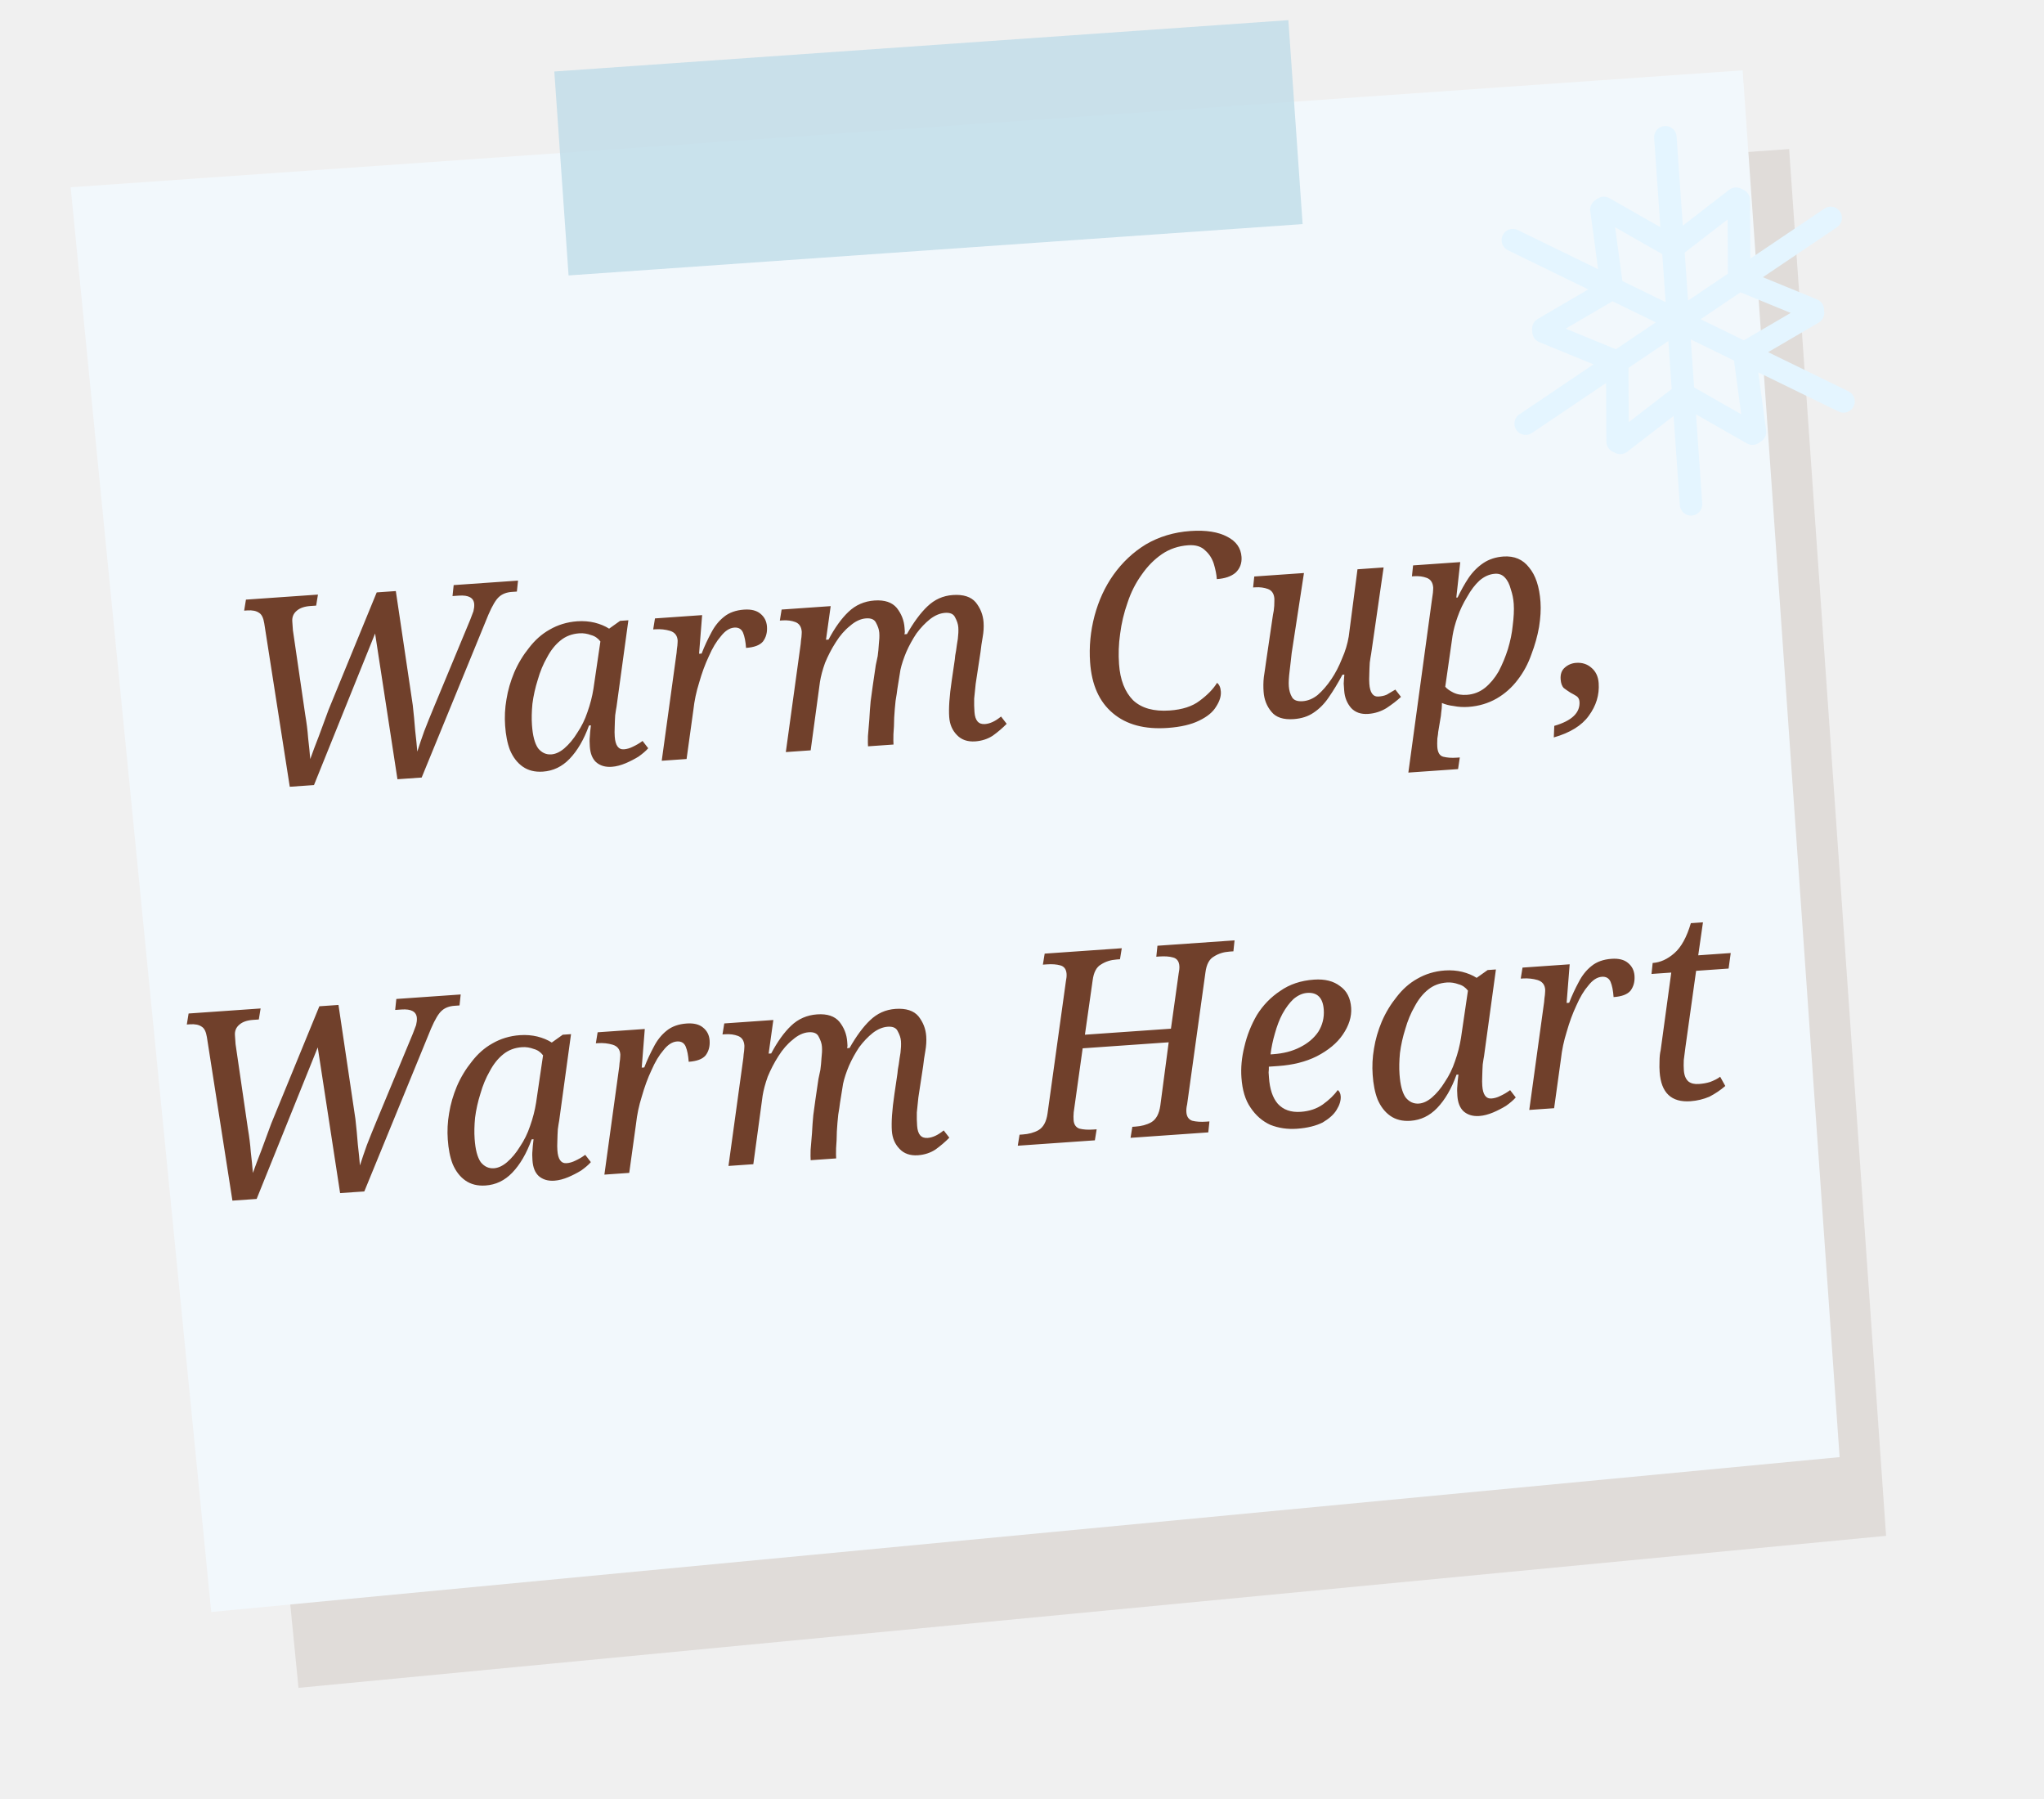
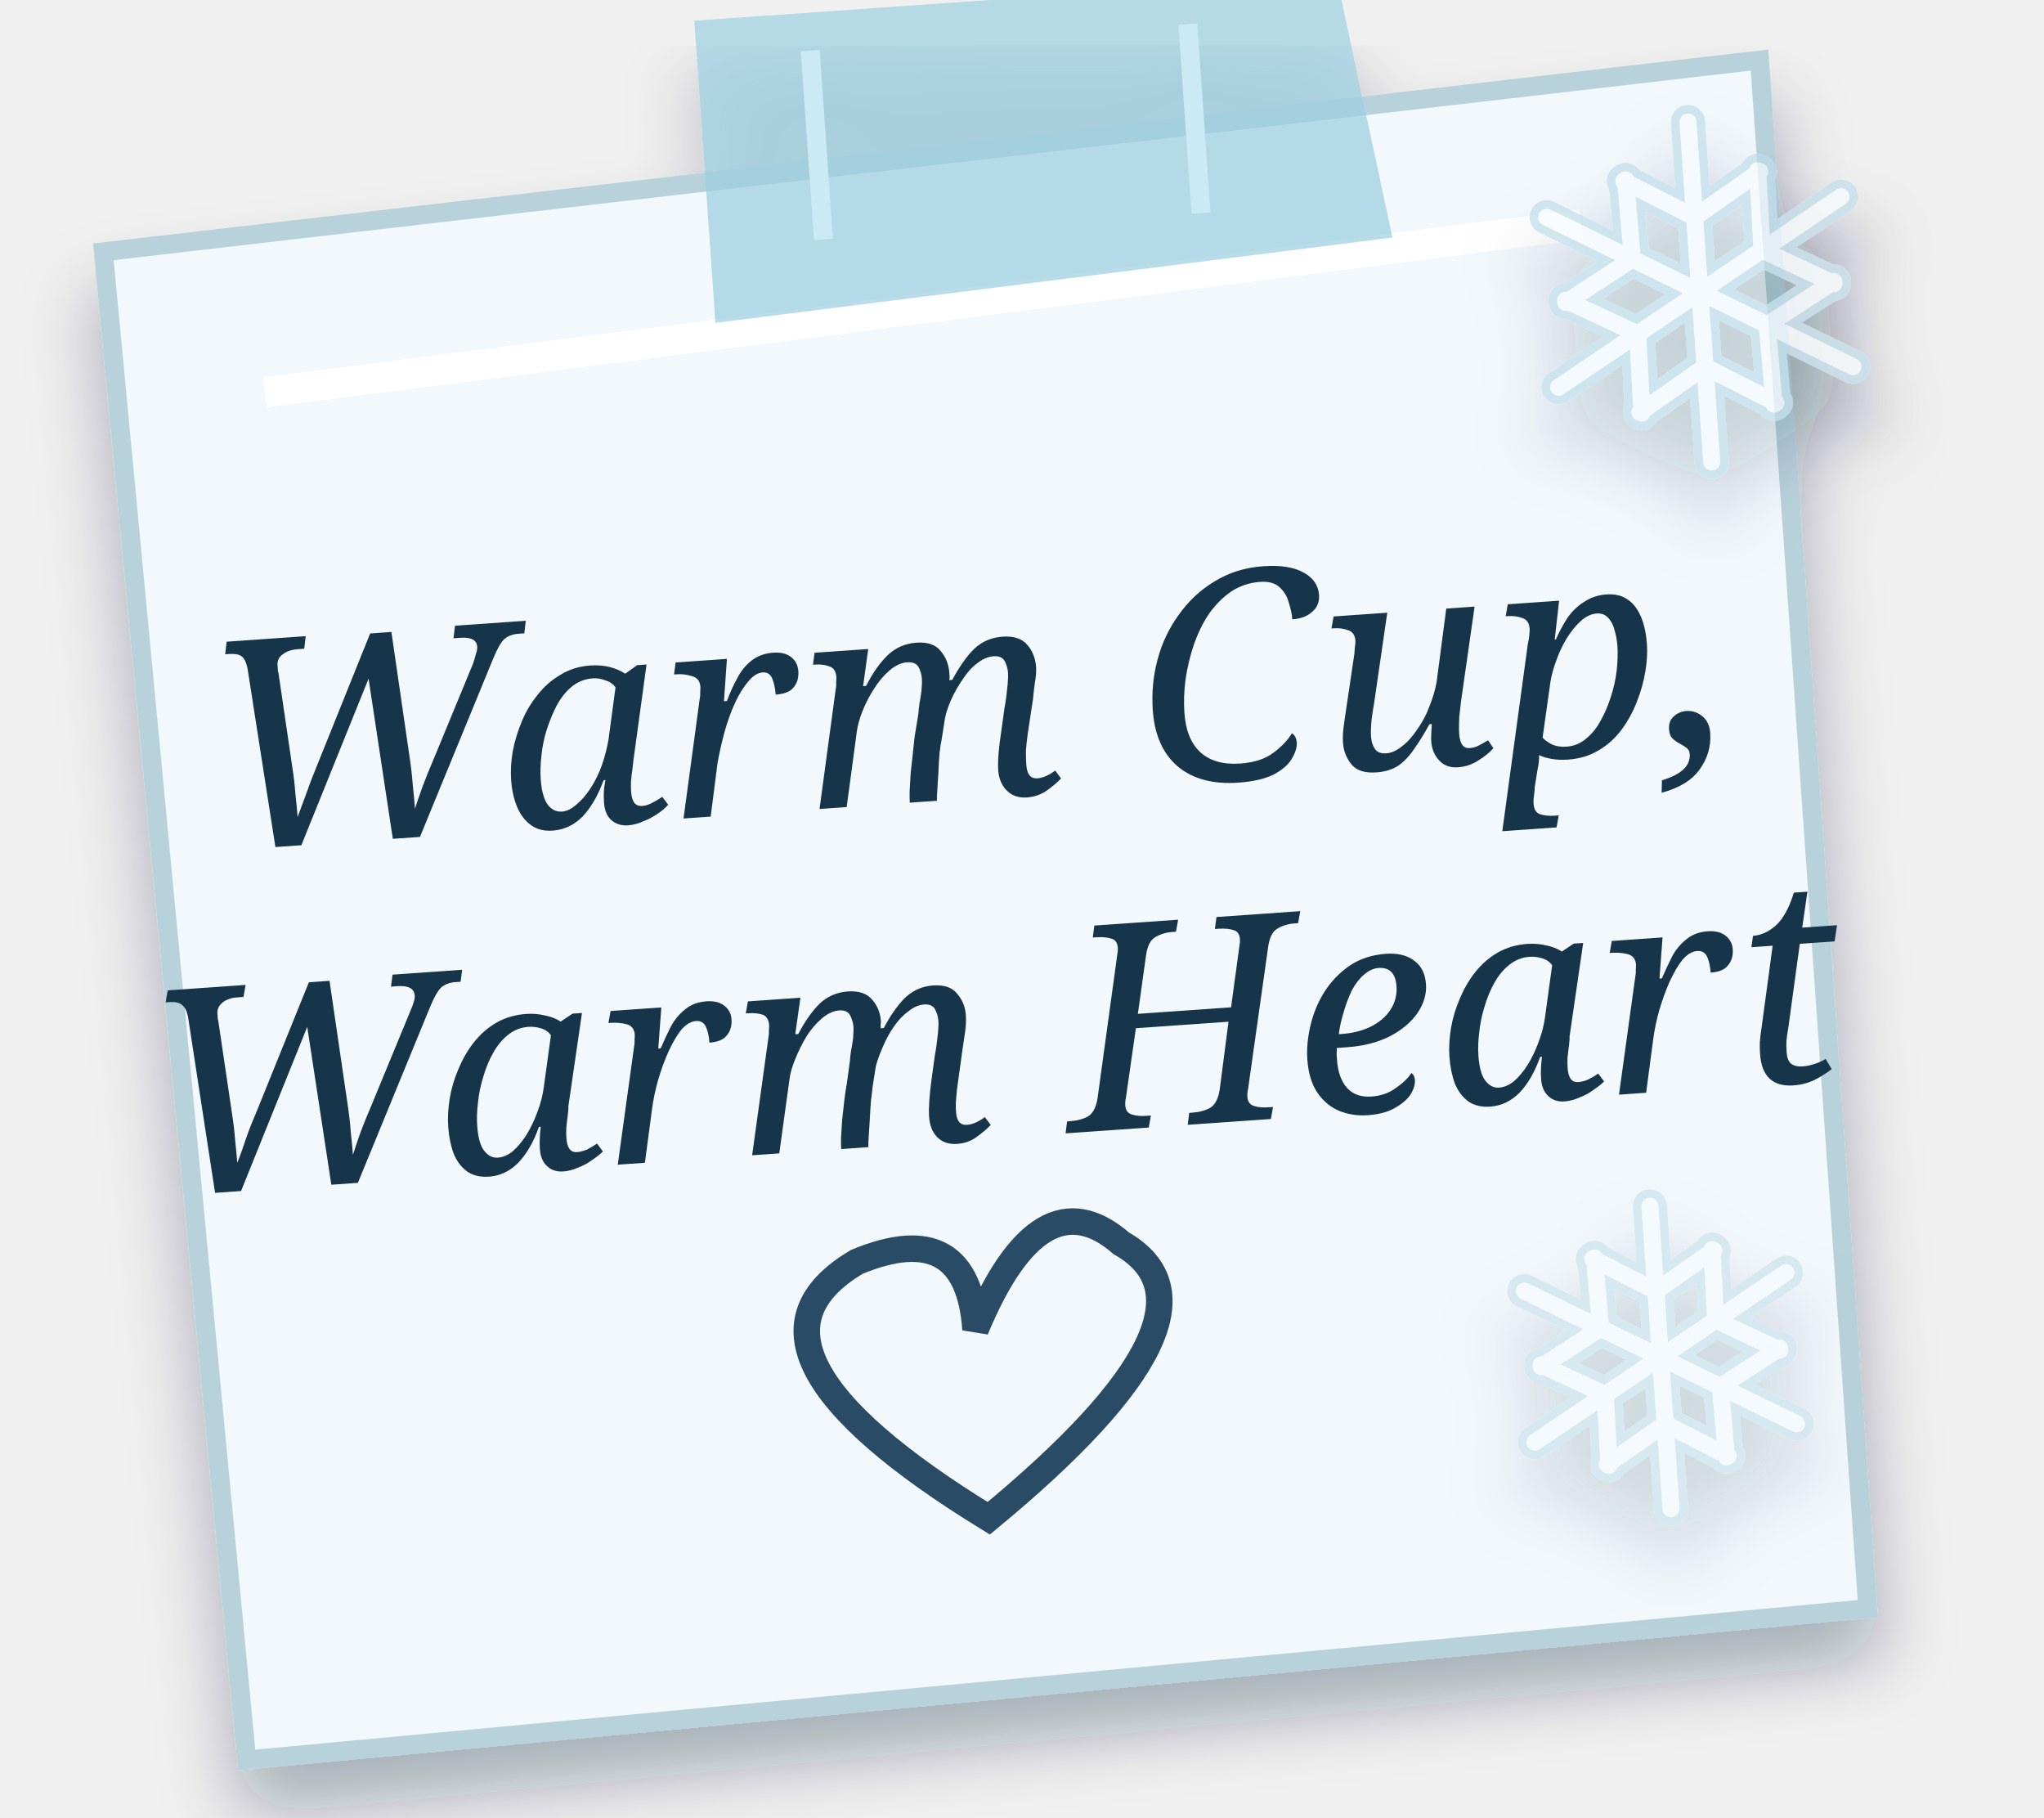
- <svg xmlns="http://www.w3.org/2000/svg" width="50" height="44" viewBox="0 0 50 44">
-   <g transform="rotate(-4 25 22)">
-     <path d="M5 5H45V39L6 40Z" fill="#67452D" opacity=".12" />
-     <path d="M3 3H44V37L4 38Z" fill="#F2F8FC" />
-     <path d="M15 1H33V6H15Z" fill="#BFDCE8" opacity=".8" />
-     <text x="23" y="18" text-anchor="middle" font-family="Georgia,serif" font-style="italic" font-size="6.5" fill="#70402B">Warm Cup,</text>
-     <text x="23" y="28" text-anchor="middle" font-family="Georgia,serif" font-style="italic" font-size="6.5" fill="#70402B">Warm Heart</text>
-     <g transform="translate(42 9) rotate(0)" stroke="#E4F5FF" stroke-width="0.55" stroke-linecap="round" fill="none">
-       <path d="M0-4.5V4.5M-1.62-2.88L0-1.8 1.62-2.88M-1.62 2.88L0 1.8 1.62 2.88" transform="rotate(0)" />
-       <path d="M0-4.5V4.5M-1.62-2.88L0-1.8 1.62-2.88M-1.62 2.88L0 1.8 1.62 2.88" transform="rotate(60)" />
-       <path d="M0-4.5V4.5M-1.62-2.88L0-1.8 1.62-2.88M-1.62 2.88L0 1.8 1.62 2.88" transform="rotate(120)" />
+ <svg xmlns="http://www.w3.org/2000/svg" width="54" height="48" viewBox="0 0 54 48">
+   <defs>
+     <linearGradient id="snow" x2=".4" y2="1">
+       <stop stop-color="#FFFFFF" />
+       <stop offset=".6" stop-color="#E9F4F8" />
+       <stop offset="1" stop-color="#94BDCD" />
+     </linearGradient>
+     <linearGradient id="gold">
+       <stop stop-color="#6C4923" />
+       <stop offset=".26" stop-color="#E5BC67" />
+       <stop offset=".55" stop-color="#FFDC88" />
+       <stop offset="1" stop-color="#8D612E" />
+     </linearGradient>
+     <linearGradient id="metal">
+       <stop stop-color="#101E24" />
+       <stop offset=".4" stop-color="#465355" />
+       <stop offset=".62" stop-color="#142128" />
+       <stop offset="1" stop-color="#0F1B20" />
+     </linearGradient>
+     <linearGradient id="pot">
+       <stop stop-color="#8D7960" />
+       <stop offset=".3" stop-color="#DDD0AC" />
+       <stop offset=".65" stop-color="#CBB992" />
+       <stop offset="1" stop-color="#8A7757" />
+     </linearGradient>
+     <radialGradient id="glow">
+       <stop stop-color="#FFFAD6" stop-opacity=".9" />
+       <stop offset=".2" stop-color="#FFD579" stop-opacity=".45" />
+       <stop offset="1" stop-color="#F4C76A" stop-opacity="0" />
+     </radialGradient>
+     <radialGradient id="berry" cx=".3" cy=".25">
+       <stop stop-color="#E28479" />
+       <stop offset=".35" stop-color="#B72E40" />
+       <stop offset="1" stop-color="#5E1825" />
+     </radialGradient>
+     <radialGradient id="bauble" cx=".3" cy=".25">
+       <stop stop-color="#FFFFFF" />
+       <stop offset=".2" stop-color="#E6EDF0" />
+       <stop offset=".65" stop-color="#A8B9BD" />
+       <stop offset=".82" stop-color="#F5E8DA" />
+       <stop offset="1" stop-color="#6E7472" />
+     </radialGradient>
+     <linearGradient id="gift">
+       <stop stop-color="#AF4744" />
+       <stop offset=".4" stop-color="#92272F" />
+       <stop offset="1" stop-color="#531B23" />
+     </linearGradient>
+     <filter id="shadow" x="-30%" y="-30%" width="160%" height="170%">
+       <feDropShadow dx="0" dy="1.2" stdDeviation=".9" flood-color="#082336" flood-opacity=".3" />
+     </filter>
+   </defs>
+   <g transform="rotate(-4 27 24)" filter="url(#shadow)">
+     <path d="M4 5L48 3V44L5 45Z" fill="#F2F8FC" stroke="#B8D2DC" stroke-width=".5" />
+     <path d="M8 9L43 7" stroke="#fff" stroke-width=".8" />
+     <path d="M20 0L37 0 38 7 20 8Z" fill="#9ACDE0" opacity=".7" />
+     <path d="M23 1V6M33 1V6" stroke="#CBEAF5" stroke-width=".5" />
+     <text x="26" y="21" text-anchor="middle" font-family="Georgia,serif" font-size="7.7" font-style="italic" fill="#18344C">Warm Cup,</text>
+     <text x="26" y="30" text-anchor="middle" font-family="Georgia,serif" font-size="7.6" font-style="italic" fill="#18344C">Warm Heart</text>
+     <path d="M25 40q-7-5-3-7q3-1 3 2q2-4 4-2q3 2-4 7Z" fill="none" stroke="#294C65" stroke-width=".7" />
+     <g transform="translate(46 9)" opacity="0.7" filter="url(#shadow)">
+       <path d="M0-4.5V4.5M-1.8-3.06L0-1.98 1.8-3.06M-1.8 3.06L0 1.98 1.8 3.06" transform="rotate(0)" stroke="#BFDCE8" stroke-width="0.9" fill="none" stroke-linecap="round" />
+       <path d="M0-4.5V4.5M-1.8-3.06L0-1.98 1.8-3.06M-1.8 3.06L0 1.98 1.8 3.06" transform="rotate(60)" stroke="#BFDCE8" stroke-width="0.9" fill="none" stroke-linecap="round" />
+       <path d="M0-4.5V4.5M-1.8-3.06L0-1.98 1.8-3.06M-1.8 3.06L0 1.98 1.8 3.06" transform="rotate(120)" stroke="#BFDCE8" stroke-width="0.9" fill="none" stroke-linecap="round" />
+       <path d="M0-4.5V4.5M-1.8-3.06L0-1.98 1.8-3.06M-1.8 3.06L0 1.98 1.8 3.06" transform="rotate(0)" stroke="#F7FBFF" stroke-width="0.45" fill="none" stroke-linecap="round" />
+       <path d="M0-4.5V4.5M-1.8-3.06L0-1.98 1.8-3.06M-1.8 3.06L0 1.98 1.8 3.06" transform="rotate(60)" stroke="#F7FBFF" stroke-width="0.45" fill="none" stroke-linecap="round" />
+       <path d="M0-4.5V4.5M-1.8-3.06L0-1.98 1.8-3.06M-1.8 3.06L0 1.98 1.8 3.06" transform="rotate(120)" stroke="#F7FBFF" stroke-width="0.45" fill="none" stroke-linecap="round" />
+     </g>
+     <g transform="translate(43 37)" opacity="0.55" filter="url(#shadow)">
+       <path d="M0-4V4M-1.6-2.72L0-1.76 1.6-2.72M-1.6 2.72L0 1.76 1.6 2.72" transform="rotate(0)" stroke="#BFDCE8" stroke-width="0.9" fill="none" stroke-linecap="round" />
+       <path d="M0-4V4M-1.6-2.72L0-1.76 1.6-2.72M-1.6 2.72L0 1.76 1.6 2.72" transform="rotate(60)" stroke="#BFDCE8" stroke-width="0.9" fill="none" stroke-linecap="round" />
+       <path d="M0-4V4M-1.6-2.72L0-1.76 1.6-2.72M-1.6 2.72L0 1.76 1.6 2.72" transform="rotate(120)" stroke="#BFDCE8" stroke-width="0.9" fill="none" stroke-linecap="round" />
+       <path d="M0-4V4M-1.6-2.72L0-1.76 1.6-2.72M-1.6 2.72L0 1.76 1.6 2.72" transform="rotate(0)" stroke="#F7FBFF" stroke-width="0.45" fill="none" stroke-linecap="round" />
+       <path d="M0-4V4M-1.6-2.72L0-1.76 1.6-2.72M-1.6 2.72L0 1.76 1.6 2.72" transform="rotate(60)" stroke="#F7FBFF" stroke-width="0.45" fill="none" stroke-linecap="round" />
+       <path d="M0-4V4M-1.6-2.72L0-1.76 1.6-2.72M-1.6 2.72L0 1.76 1.6 2.72" transform="rotate(120)" stroke="#F7FBFF" stroke-width="0.45" fill="none" stroke-linecap="round" />
    </g>
  </g>
</svg>
